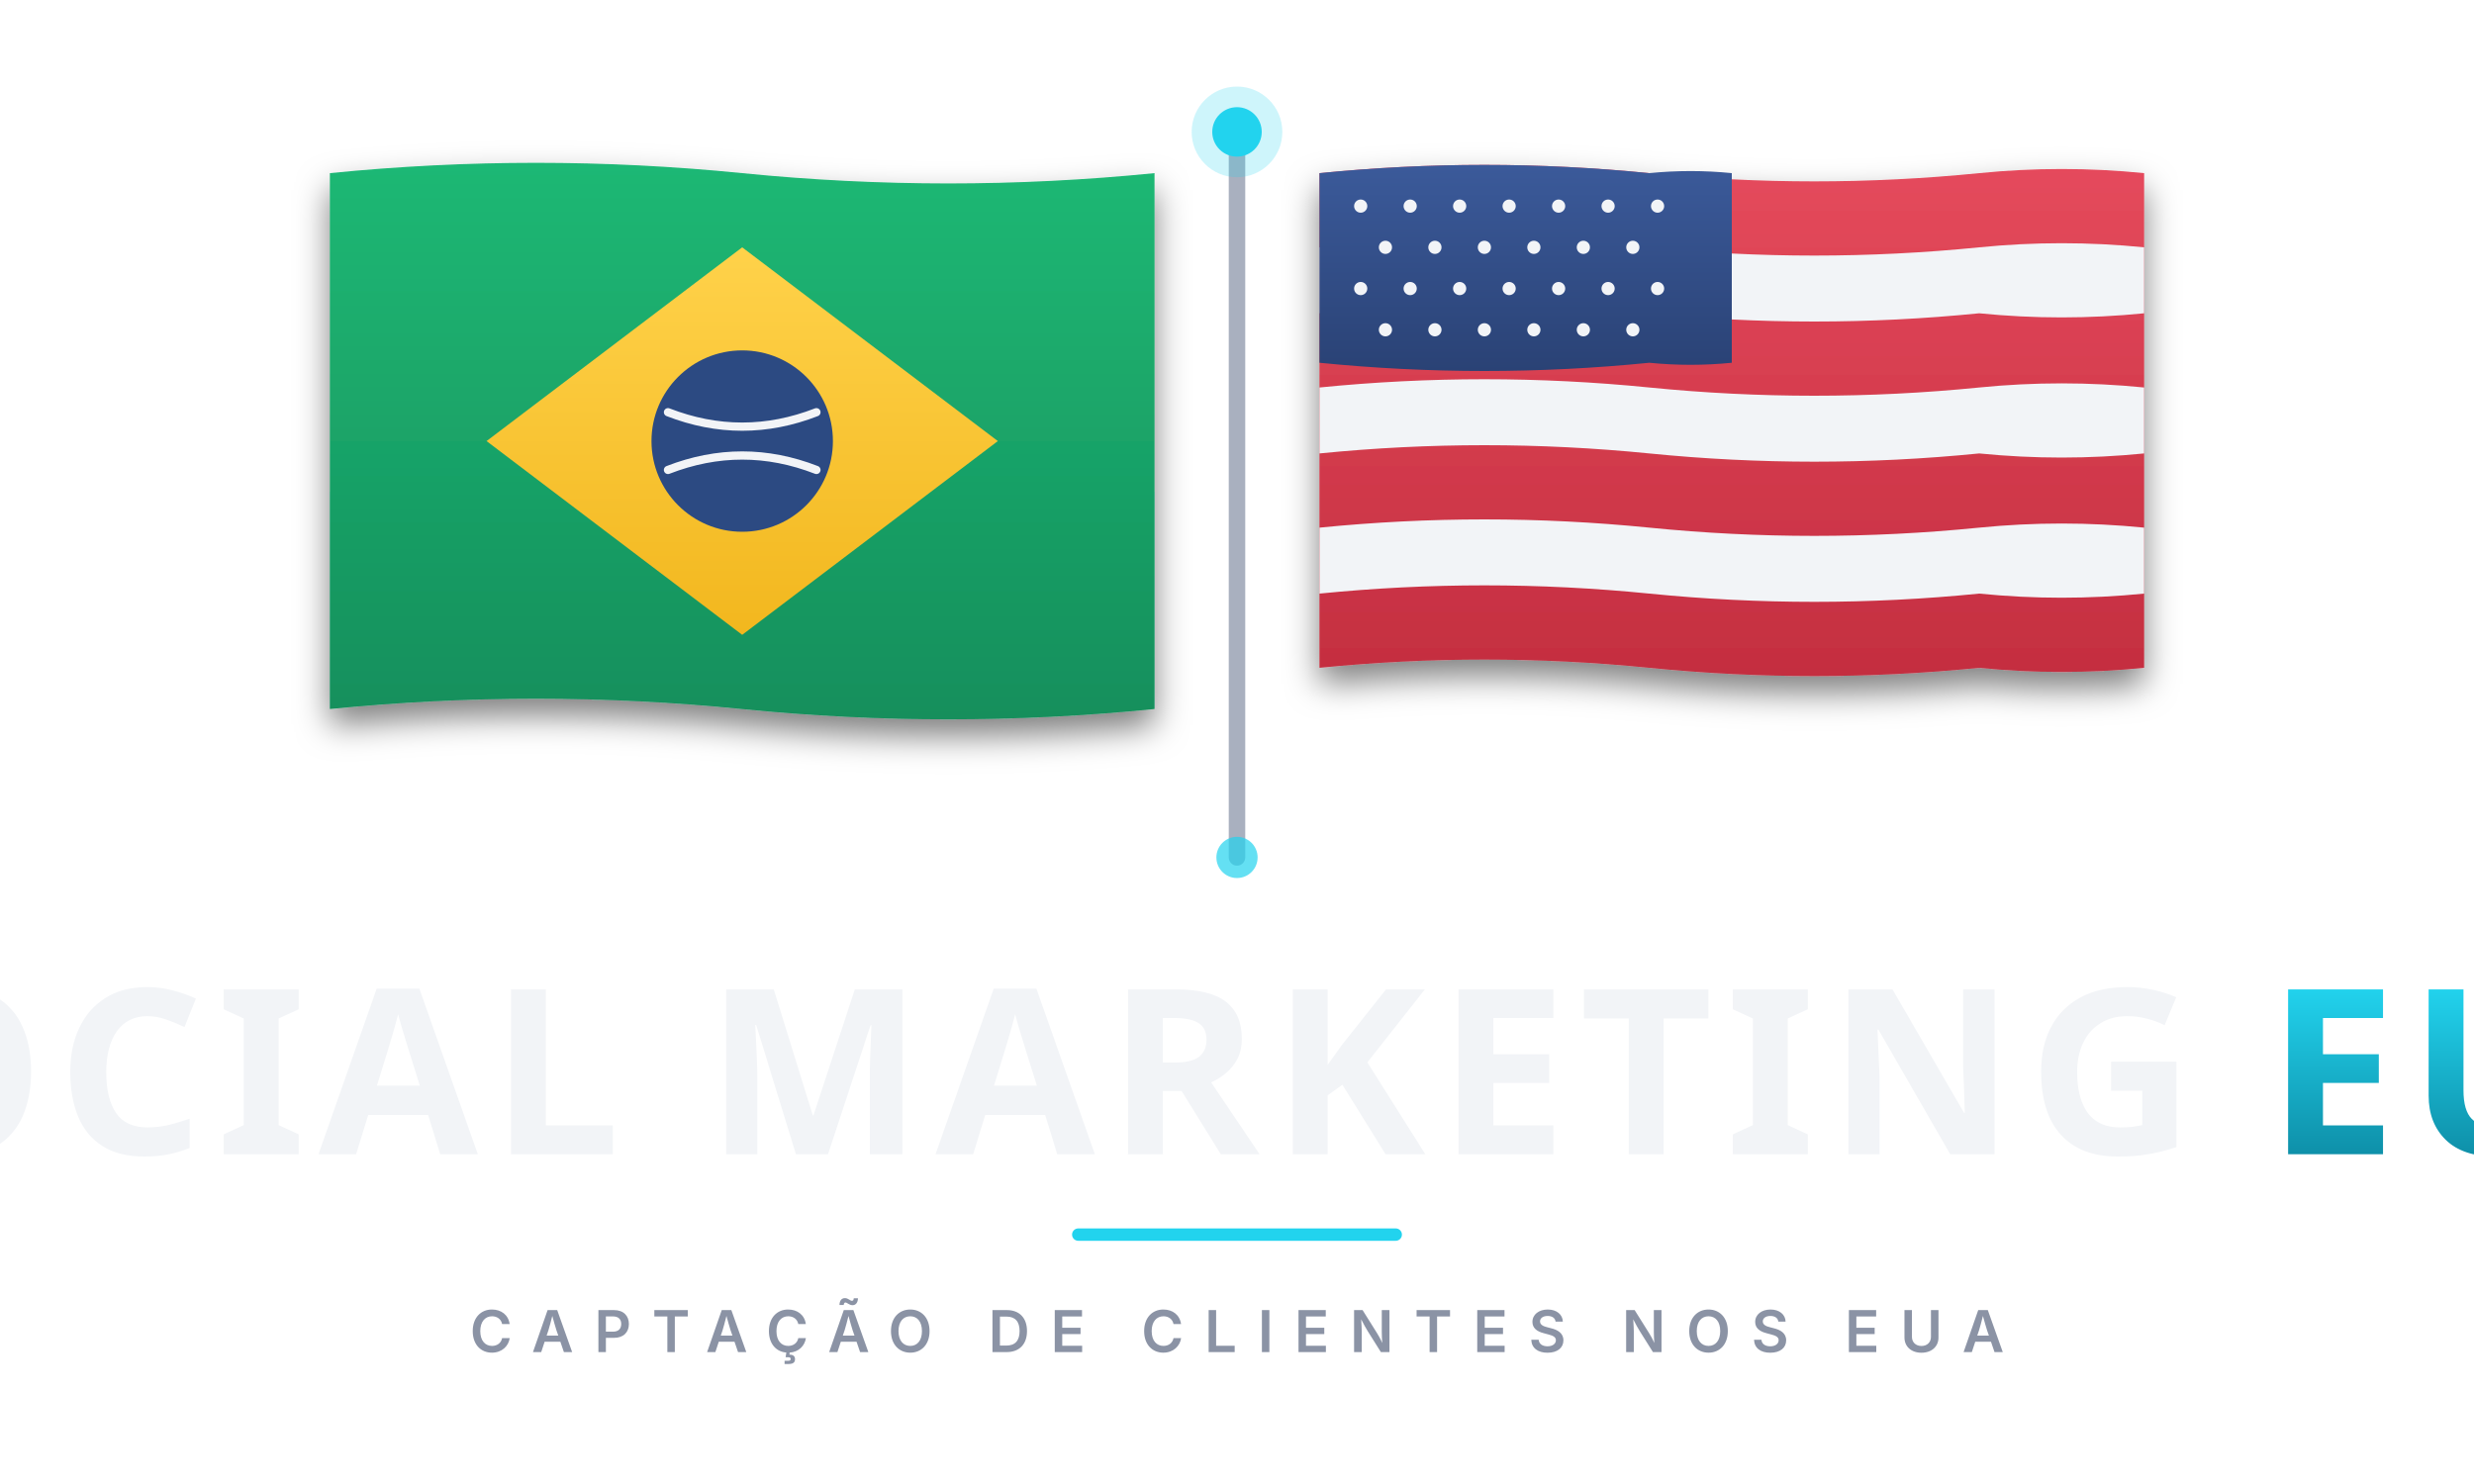
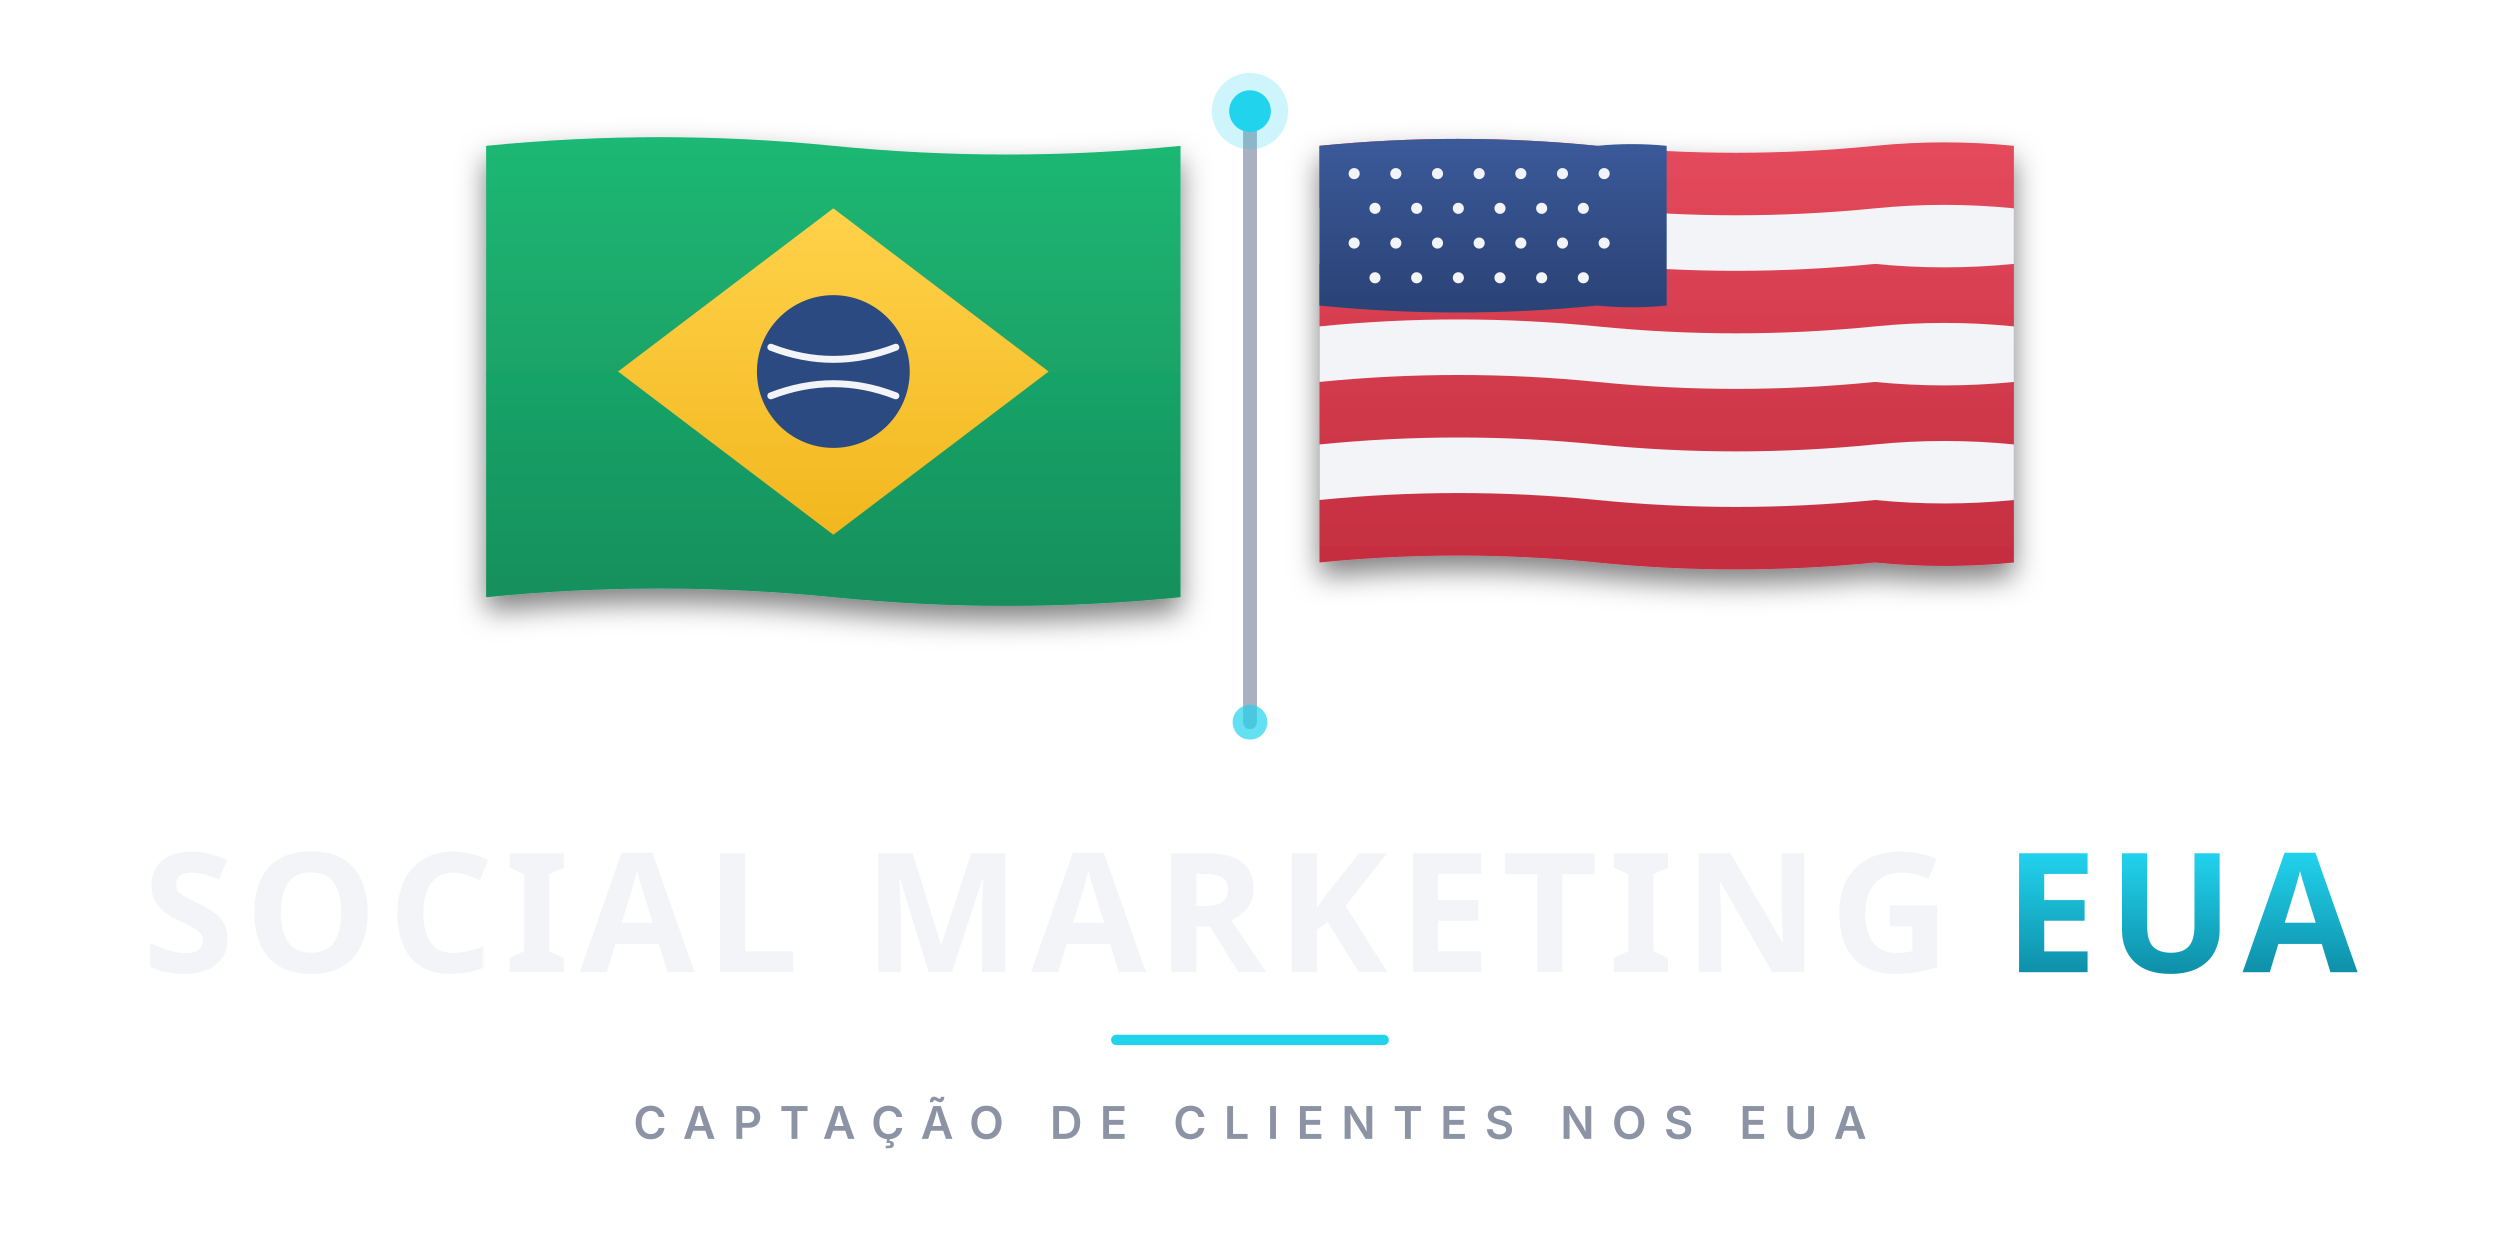
- <svg xmlns="http://www.w3.org/2000/svg" viewBox="0 0 600 360" role="img" aria-label="Social Marketing EUA">
+ <svg xmlns="http://www.w3.org/2000/svg" viewBox="0 0 720 360" preserveAspectRatio="xMidYMid meet" role="img" aria-label="Social Marketing EUA">
  <defs>
    <linearGradient id="brGrad" x1="0" x2="0" y1="0" y2="1">
      <stop offset="0" stop-color="#1FB874" />
      <stop offset="1" stop-color="#148F5C" />
    </linearGradient>
    <linearGradient id="brYel" x1="0" x2="0" y1="0" y2="1">
      <stop offset="0" stop-color="#FFD24A" />
      <stop offset="1" stop-color="#F2B71E" />
    </linearGradient>
    <linearGradient id="usRed" x1="0" x2="0" y1="0" y2="1">
      <stop offset="0" stop-color="#E54A5C" />
      <stop offset="1" stop-color="#C42E40" />
    </linearGradient>
    <linearGradient id="usNavy" x1="0" x2="0" y1="0" y2="1">
      <stop offset="0" stop-color="#3B5A9A" />
      <stop offset="1" stop-color="#2A4275" />
    </linearGradient>
    <linearGradient id="cyanText" x1="0" x2="0" y1="0" y2="1">
      <stop offset="0" stop-color="#22D3EE" />
      <stop offset="1" stop-color="#0E8FA8" />
    </linearGradient>
    <filter id="shadow" x="-20%" y="-20%" width="140%" height="140%">
      <feGaussianBlur in="SourceAlpha" stdDeviation="4" />
      <feOffset dx="0" dy="4" result="off" />
      <feComponentTransfer>
        <feFuncA type="linear" slope=".5" />
      </feComponentTransfer>
      <feMerge>
        <feMergeNode />
        <feMergeNode in="SourceGraphic" />
      </feMerge>
    </filter>
  </defs>
-   <g transform="translate(300,30)">
+   <g transform="translate(360,30)">
    <rect x="-2" y="0" width="4" height="180" rx="2" fill="#A9B0BF" />
    <circle cx="0" cy="2" r="6" fill="#22D3EE" />
    <circle cx="0" cy="2" r="11" fill="#22D3EE" opacity=".22" />
    <g transform="translate(-220,12)">
-       <path d="M 0 0                Q 50 -5 100 0                Q 150 5 200 0                L 200 130                Q 150 135 100 130                Q 50 125 0 130 Z" fill="url(#brGrad)" filter="url(#shadow)" />
+       <path d="M 0 0 Q 50 -5 100 0 Q 150 5 200 0 L 200 130 Q 150 135 100 130 Q 50 125 0 130 Z" fill="url(#brGrad)" filter="url(#shadow)" />
      <polygon points="100,18 162,65 100,112 38,65" fill="url(#brYel)" />
      <circle cx="100" cy="65" r="22" fill="#2C4A82" />
      <path d="M 82 58 Q 100 65 118 58" stroke="#F2F4F7" stroke-width="2" fill="none" stroke-linecap="round" />
      <path d="M 82 72 Q 100 65 118 72" stroke="#F2F4F7" stroke-width="2" fill="none" stroke-linecap="round" />
    </g>
    <g transform="translate(20,12)">
-       <path d="M 0 0                Q 40 -4 80 0                Q 120 4 160 0                Q 180 -2 200 0                L 200 120                Q 180 122 160 120                Q 120 124 80 120                Q 40 116 0 120 Z" fill="url(#usRed)" filter="url(#shadow)" />
+       <path d="M 0 0 Q 40 -4 80 0 Q 120 4 160 0 Q 180 -2 200 0 L 200 120 Q 180 122 160 120 Q 120 124 80 120 Q 40 116 0 120 Z" fill="url(#usRed)" filter="url(#shadow)" />
      <path d="M 0 18 Q 40 14 80 18 Q 120 22 160 18 Q 180 16 200 18 L 200 34 Q 180 36 160 34 Q 120 38 80 34 Q 40 30 0 34 Z" fill="#F2F4F7" />
      <path d="M 0 52 Q 40 48 80 52 Q 120 56 160 52 Q 180 50 200 52 L 200 68 Q 180 70 160 68 Q 120 72 80 68 Q 40 64 0 68 Z" fill="#F2F4F7" />
      <path d="M 0 86 Q 40 82 80 86 Q 120 90 160 86 Q 180 84 200 86 L 200 102 Q 180 104 160 102 Q 120 106 80 102 Q 40 98 0 102 Z" fill="#F2F4F7" />
      <path d="M 0 0 Q 40 -4 80 0 Q 90 -1 100 0 L 100 46 Q 90 47 80 46 Q 40 50 0 46 Z" fill="url(#usNavy)" />
      <g fill="#F2F4F7">
        <circle cx="10" cy="8" r="1.6" />
        <circle cx="22" cy="8" r="1.6" />
        <circle cx="34" cy="8" r="1.6" />
        <circle cx="46" cy="8" r="1.6" />
        <circle cx="58" cy="8" r="1.6" />
        <circle cx="70" cy="8" r="1.6" />
        <circle cx="82" cy="8" r="1.6" />
        <circle cx="16" cy="18" r="1.6" />
        <circle cx="28" cy="18" r="1.6" />
        <circle cx="40" cy="18" r="1.6" />
        <circle cx="52" cy="18" r="1.6" />
        <circle cx="64" cy="18" r="1.6" />
        <circle cx="76" cy="18" r="1.6" />
        <circle cx="10" cy="28" r="1.6" />
        <circle cx="22" cy="28" r="1.6" />
        <circle cx="34" cy="28" r="1.6" />
        <circle cx="46" cy="28" r="1.6" />
        <circle cx="58" cy="28" r="1.6" />
        <circle cx="70" cy="28" r="1.6" />
        <circle cx="82" cy="28" r="1.6" />
        <circle cx="16" cy="38" r="1.6" />
        <circle cx="28" cy="38" r="1.6" />
        <circle cx="40" cy="38" r="1.6" />
        <circle cx="52" cy="38" r="1.6" />
        <circle cx="64" cy="38" r="1.6" />
        <circle cx="76" cy="38" r="1.6" />
      </g>
    </g>
    <circle cx="0" cy="178" r="5" fill="#22D3EE" opacity=".7" />
  </g>
  <g font-family="'Archivo', system-ui, sans-serif" text-anchor="middle">
-     <text x="300" y="280" font-size="56" font-weight="800" fill="#F2F4F7" letter-spacing="3">SOCIAL MARKETING <tspan fill="url(#cyanText)" font-weight="900">EUA</tspan>
+     <text x="360" y="280" font-size="48" font-weight="800" fill="#F2F4F7" letter-spacing="3">SOCIAL MARKETING <tspan fill="url(#cyanText)" font-weight="900">EUA</tspan>
    </text>
-     <rect x="260" y="298" width="80" height="3" rx="1.5" fill="#22D3EE" />
-     <text x="300" y="328" font-size="14" font-weight="600" fill="#8B93A5" letter-spacing="5" font-family="'Inter', system-ui, sans-serif">CAPTAÇÃO DE CLIENTES NOS EUA</text>
+     <rect x="320" y="298" width="80" height="3" rx="1.5" fill="#22D3EE" />
+     <text x="360" y="328" font-size="13" font-weight="600" fill="#8B93A5" letter-spacing="5" font-family="'Inter', system-ui, sans-serif">CAPTAÇÃO DE CLIENTES NOS EUA</text>
  </g>
</svg>
